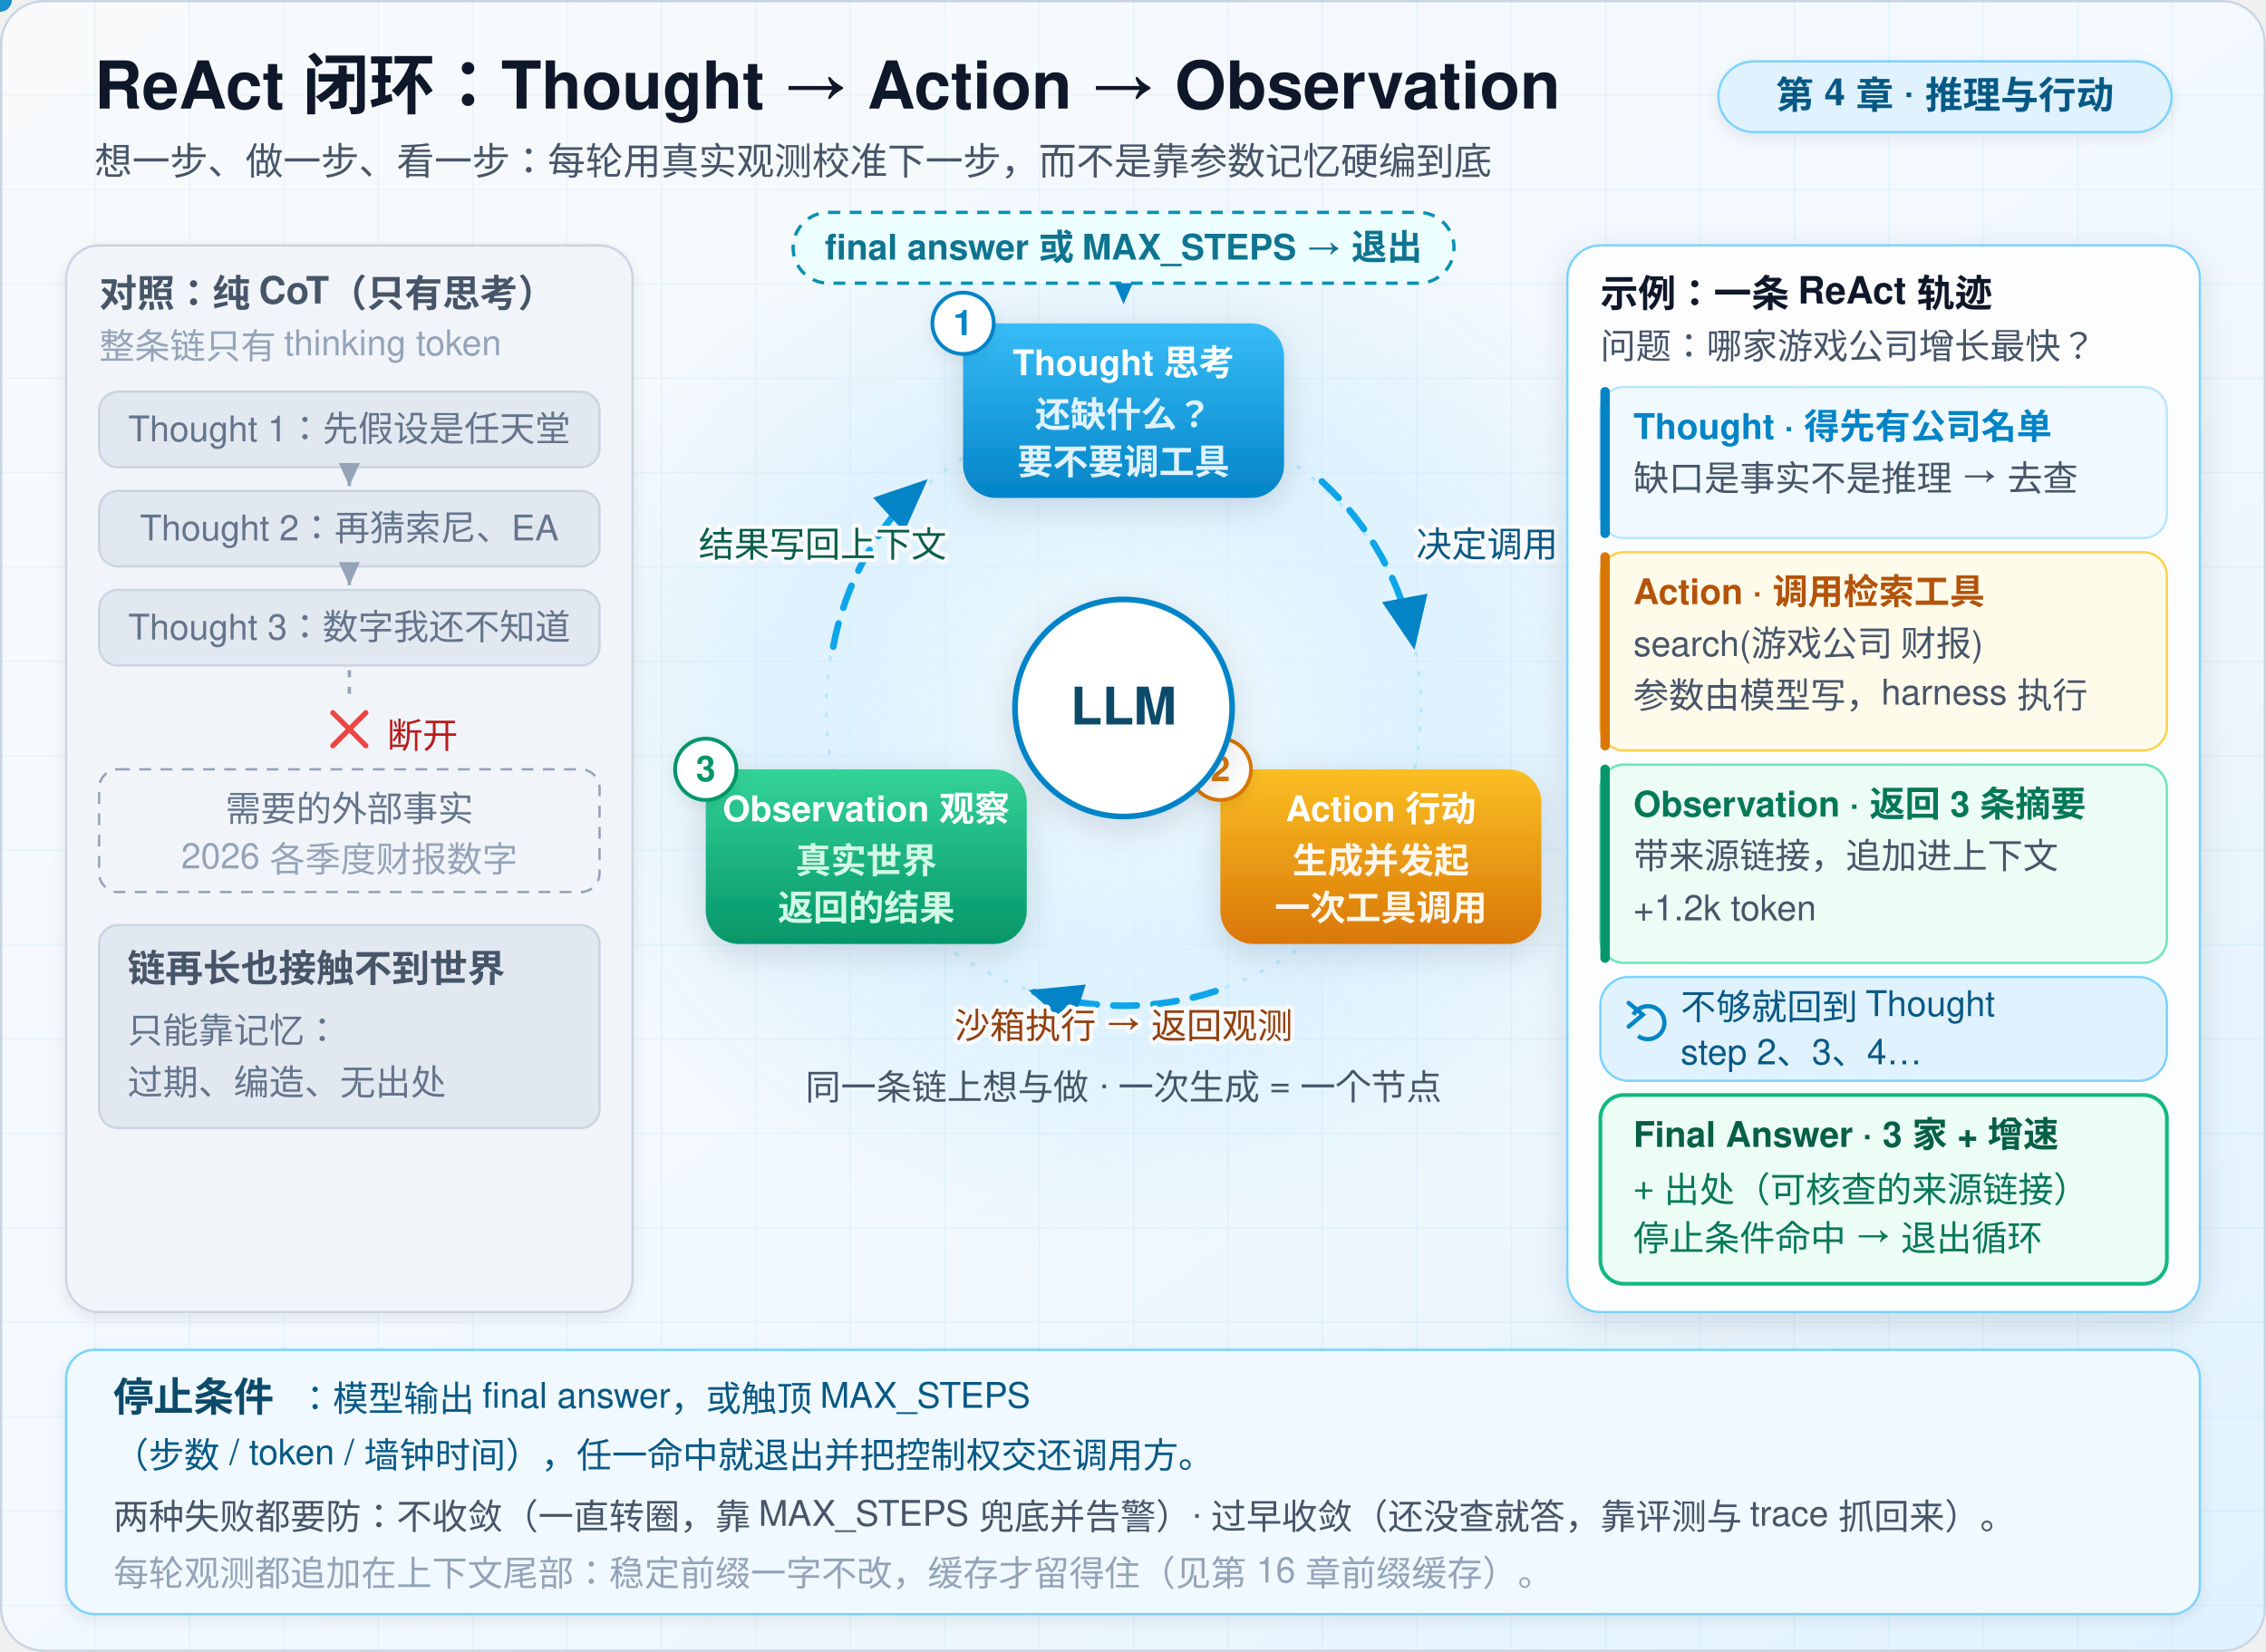
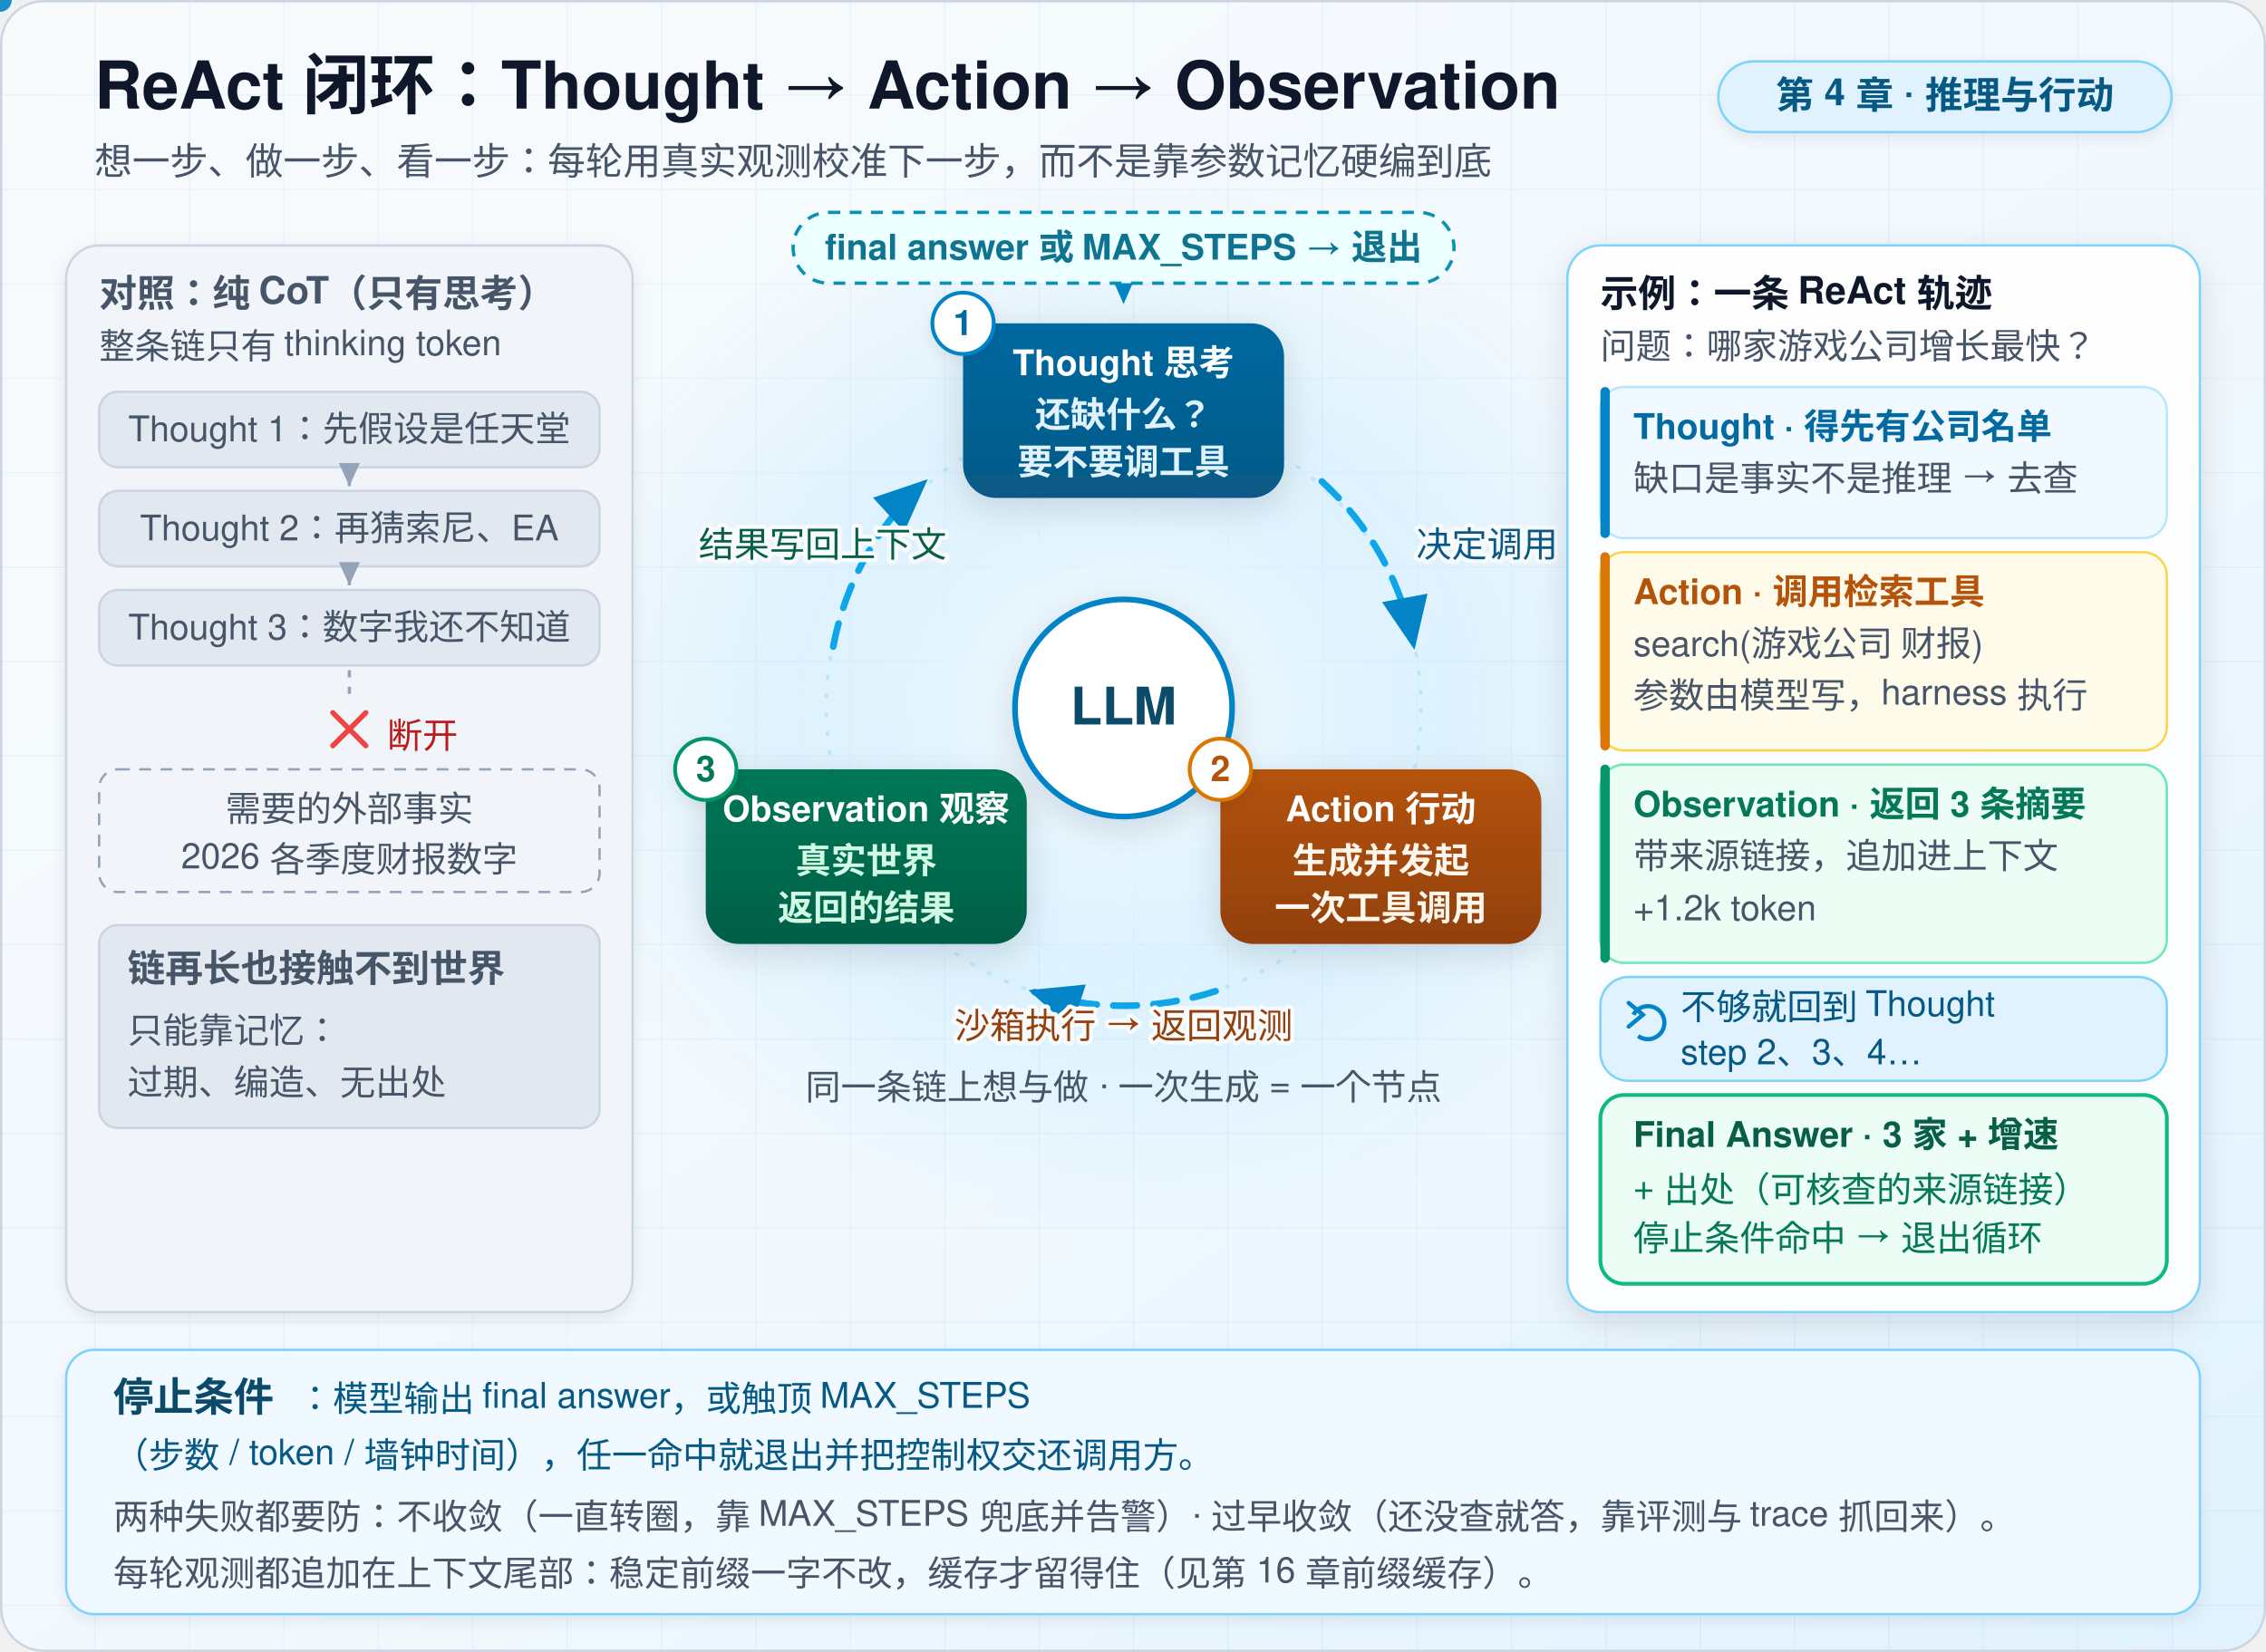
<svg xmlns="http://www.w3.org/2000/svg" viewBox="0 0 960 700" width="960" height="700" font-family="-apple-system,Segoe UI,Helvetica,Arial,sans-serif" font-size="15" role="img" aria-label="ReAct 闭环示意图：LLM 居中，Thought、Action、Observation 三节点顺时针循环并带流动动画；右侧示例轨迹卡（查游戏公司财报），左侧灰色对比卡说明纯 CoT 只有思考链接触不到世界；底部说明停止条件是输出 final answer 或触顶 MAX_STEPS">
  <defs>
    <linearGradient id="bg2" x1="0" y1="0" x2="1" y2="1">
      <stop offset="0%" stop-color="#f8fafc" />
      <stop offset="55%" stop-color="#f2f9fe" />
      <stop offset="100%" stop-color="#e0f2fe" />
    </linearGradient>
    <radialGradient id="glow" cx="50%" cy="50%" r="50%">
      <stop offset="0%" stop-color="#ffffff" stop-opacity="0.95" />
      <stop offset="60%" stop-color="#bae6fd" stop-opacity="0.35" />
      <stop offset="100%" stop-color="#bae6fd" stop-opacity="0" />
    </radialGradient>
    <pattern id="grid2" width="40" height="40" patternUnits="userSpaceOnUse">
      <path d="M40 0H0V40" fill="none" stroke="#0284c7" stroke-opacity="0.07" stroke-width="1" />
    </pattern>
    <linearGradient id="gTh" x1="0" y1="0" x2="0" y2="1">
-       <stop offset="0%" stop-color="#38bdf8" />
-       <stop offset="100%" stop-color="#0284c7" />
+       <stop offset="0%" stop-color="#0369a1" />
+       <stop offset="100%" stop-color="#075985" />
    </linearGradient>
    <linearGradient id="gAc" x1="0" y1="0" x2="0" y2="1">
-       <stop offset="0%" stop-color="#fbbf24" />
-       <stop offset="100%" stop-color="#d97706" />
+       <stop offset="0%" stop-color="#b45309" />
+       <stop offset="100%" stop-color="#92400e" />
    </linearGradient>
    <linearGradient id="gOb" x1="0" y1="0" x2="0" y2="1">
-       <stop offset="0%" stop-color="#34d399" />
-       <stop offset="100%" stop-color="#059669" />
+       <stop offset="0%" stop-color="#047857" />
+       <stop offset="100%" stop-color="#065f46" />
    </linearGradient>
    <filter id="sh2" x="-25%" y="-25%" width="150%" height="150%">
      <feDropShadow dx="0" dy="4" stdDeviation="7" flood-color="#0f172a" flood-opacity="0.13" />
    </filter>
    <filter id="sh2s" x="-25%" y="-25%" width="150%" height="150%">
      <feDropShadow dx="0" dy="2" stdDeviation="3" flood-color="#0f172a" flood-opacity="0.08" />
    </filter>
    <marker id="arrSky" markerWidth="11" markerHeight="11" refX="7.5" refY="3.5" orient="auto">
      <path d="M0,0 L8,3.5 L0,7 z" fill="#0284c7" />
    </marker>
    <marker id="arrGy" markerWidth="10" markerHeight="10" refX="7" refY="3.2" orient="auto">
      <path d="M0,0 L7,3.2 L0,6.4 z" fill="#94a3b8" />
    </marker>
  </defs>
  <rect width="960" height="700" rx="18" fill="url(#bg2)" />
  <rect width="960" height="700" rx="18" fill="url(#grid2)" />
  <ellipse cx="476" cy="300" rx="250" ry="230" fill="url(#glow)" />
  <rect x="0.5" y="0.5" width="959" height="699" rx="18" fill="none" stroke="#cbd5e1" />
  <text x="40" y="46" font-size="28" font-weight="700" fill="#0f172a">ReAct 闭环：Thought → Action → Observation</text>
  <text x="40" y="74" font-size="16" fill="#475569">想一步、做一步、看一步：每轮用真实观测校准下一步，而不是靠参数记忆硬编到底</text>
  <g filter="url(#sh2s)">
    <rect x="728" y="26" width="192" height="30" rx="15" fill="#e0f2fe" stroke="#7dd3fc" />
  </g>
  <text x="824" y="46" text-anchor="middle" font-size="16" font-weight="700" fill="#075985">第 4 章 · 推理与行动</text>
  <g filter="url(#sh2s)">
    <rect x="28" y="104" width="240" height="452" rx="14" fill="#f1f5f9" stroke="#cbd5e1" />
  </g>
  <text x="42" y="130" font-size="16" font-weight="700" fill="#475569">对照：纯 CoT（只有思考）</text>
-   <text x="42" y="152" font-size="15" fill="#94a3b8">整条链只有 thinking token</text>
+   <text x="42" y="152" font-size="15" fill="#475569">整条链只有 thinking token</text>
  <rect x="42" y="166" width="212" height="32" rx="8" fill="#e2e8f0" stroke="#cbd5e1" />
-   <text x="148" y="187" text-anchor="middle" font-size="15" fill="#64748b">Thought 1：先假设是任天堂</text>
+   <text x="148" y="187" text-anchor="middle" font-size="15" fill="#475569">Thought 1：先假设是任天堂</text>
  <path d="M148 198v8" stroke="#94a3b8" stroke-width="1.4" marker-end="url(#arrGy)" />
  <rect x="42" y="208" width="212" height="32" rx="8" fill="#e2e8f0" stroke="#cbd5e1" />
-   <text x="148" y="229" text-anchor="middle" font-size="15" fill="#64748b">Thought 2：再猜索尼、EA</text>
+   <text x="148" y="229" text-anchor="middle" font-size="15" fill="#475569">Thought 2：再猜索尼、EA</text>
  <path d="M148 240v8" stroke="#94a3b8" stroke-width="1.4" marker-end="url(#arrGy)" />
  <rect x="42" y="250" width="212" height="32" rx="8" fill="#e2e8f0" stroke="#cbd5e1" />
-   <text x="148" y="271" text-anchor="middle" font-size="15" fill="#64748b">Thought 3：数字我还不知道</text>
+   <text x="148" y="271" text-anchor="middle" font-size="15" fill="#475569">Thought 3：数字我还不知道</text>
  <path d="M148 284v12" stroke="#94a3b8" stroke-width="1.4" stroke-dasharray="3 4" />
  <g stroke="#ef4444" stroke-width="2.2" stroke-linecap="round">
    <path d="M141 302 L155 316" />
    <path d="M155 302 L141 316" />
  </g>
  <text x="164" y="317" font-size="15" fill="#b91c1c">断开</text>
  <rect x="42" y="326" width="212" height="52" rx="8" fill="none" stroke="#94a3b8" stroke-dasharray="5 4" />
-   <text x="148" y="348" text-anchor="middle" font-size="15" fill="#64748b">需要的外部事实</text>
-   <text x="148" y="368" text-anchor="middle" font-size="15" fill="#94a3b8">2026 各季度财报数字</text>
+   <text x="148" y="348" text-anchor="middle" font-size="15" fill="#475569">需要的外部事实</text>
+   <text x="148" y="368" text-anchor="middle" font-size="15" fill="#475569">2026 各季度财报数字</text>
  <rect x="42" y="392" width="212" height="86" rx="8" fill="#e2e8f0" stroke="#cbd5e1" />
  <text x="54" y="416" font-size="16" font-weight="700" fill="#475569">链再长也接触不到世界</text>
-   <text x="54" y="442" font-size="15" fill="#64748b">只能靠记忆：</text>
-   <text x="54" y="464" font-size="15" fill="#64748b">过期、编造、无出处</text>
+   <text x="54" y="442" font-size="15" fill="#475569">只能靠记忆：</text>
+   <text x="54" y="464" font-size="15" fill="#475569">过期、编造、无出处</text>
  <circle cx="476" cy="300" r="126" fill="none" stroke="#bae6fd" stroke-width="1.4" stroke-dasharray="2 6" />
  <g fill="none" stroke="#0ea5e9" stroke-width="2.8" stroke-linecap="round" stroke-dasharray="10 7" marker-end="url(#arrSky)">
    <path d="M560 204 A126 126 0 0 1 599 274">
      <animate attributeName="stroke-dashoffset" values="0;-51" dur="2.6s" repeatCount="indefinite" />
    </path>
    <path d="M515 420 A126 126 0 0 1 437 420">
      <animate attributeName="stroke-dashoffset" values="0;-51" dur="2.6s" begin="-0.9s" repeatCount="indefinite" />
    </path>
    <path d="M353 274 A126 126 0 0 1 392 204">
      <animate attributeName="stroke-dashoffset" values="0;-51" dur="2.6s" begin="-1.8s" repeatCount="indefinite" />
    </path>
  </g>
  <circle r="5" fill="#0284c7" fill-opacity="0.9">
    <animateMotion dur="4s" repeatCount="indefinite" path="M476 174 A126 126 0 0 1 585 363 A126 126 0 0 1 367 363 A126 126 0 0 1 476 174" />
  </circle>
  <path d="M476 121v7" stroke="#0891b2" stroke-width="1.8" stroke-dasharray="4 3" marker-end="url(#arrSky)" />
  <rect x="336" y="90" width="280" height="30" rx="15" fill="#ecfeff" stroke="#0891b2" stroke-width="1.4" stroke-dasharray="5 4" />
  <text x="476" y="110" text-anchor="middle" font-size="15" font-weight="700" fill="#0e7490">final answer 或 MAX_STEPS → 退出</text>
  <g filter="url(#sh2)">
    <rect x="408" y="137" width="136" height="74" rx="14" fill="url(#gTh)" />
    <rect x="517" y="326" width="136" height="74" rx="14" fill="url(#gAc)" />
    <rect x="299" y="326" width="136" height="74" rx="14" fill="url(#gOb)" />
  </g>
  <g text-anchor="middle" font-weight="700">
    <text x="476" y="159" font-size="15" fill="#ffffff">Thought 思考</text>
    <text x="476" y="181" font-size="15" fill="#e0f2fe">还缺什么？</text>
    <text x="476" y="201" font-size="15" fill="#e0f2fe">要不要调工具</text>
    <text x="585" y="348" font-size="15" fill="#ffffff">Action 行动</text>
    <text x="585" y="370" font-size="15" fill="#fff7ed">生成并发起</text>
    <text x="585" y="390" font-size="15" fill="#fff7ed">一次工具调用</text>
    <text x="367" y="348" font-size="15" fill="#ffffff">Observation 观察</text>
    <text x="367" y="370" font-size="15" fill="#d1fae5">真实世界</text>
    <text x="367" y="390" font-size="15" fill="#d1fae5">返回的结果</text>
  </g>
+   <circle cx="476" cy="300" r="46" fill="#ffffff" stroke="#0284c7" stroke-width="2.4" filter="url(#sh2)" />
+   <text x="476" y="307" text-anchor="middle" font-size="22" font-weight="700" fill="#0c4a6a">LLM</text>
  <g filter="url(#sh2s)">
    <circle cx="408" cy="137" r="13" fill="#ffffff" stroke="#0284c7" stroke-width="1.6" />
    <circle cx="517" cy="326" r="13" fill="#ffffff" stroke="#d97706" stroke-width="1.6" />
    <circle cx="299" cy="326" r="13" fill="#ffffff" stroke="#059669" stroke-width="1.6" />
  </g>
  <g text-anchor="middle" font-size="15" font-weight="700">
-     <text x="408" y="142" fill="#0284c7">1</text>
-     <text x="517" y="331" fill="#d97706">2</text>
-     <text x="299" y="331" fill="#059669">3</text>
+     <text x="408" y="142" fill="#0369a1">1</text>
+     <text x="517" y="331" fill="#b45309">2</text>
+     <text x="299" y="331" fill="#047857">3</text>
  </g>
-   <circle cx="476" cy="300" r="46" fill="#ffffff" stroke="#0284c7" stroke-width="2.4" filter="url(#sh2)" />
-   <text x="476" y="307" text-anchor="middle" font-size="22" font-weight="700" fill="#0c4a6a">LLM</text>
  <text x="476" y="466" text-anchor="middle" font-size="15" fill="#475569">同一条链上想与做 · 一次生成 = 一个节点</text>
  <text x="600" y="236" font-size="15" fill="none" stroke="#f8fafc" stroke-width="3.5" stroke-linejoin="round">决定调用</text>
  <text x="600" y="236" font-size="15" fill="#075985">决定调用</text>
  <text x="476" y="440" text-anchor="middle" font-size="15" fill="none" stroke="#f8fafc" stroke-width="3.5" stroke-linejoin="round">沙箱执行 → 返回观测</text>
  <text x="476" y="440" text-anchor="middle" font-size="15" fill="#92400e">沙箱执行 → 返回观测</text>
  <text x="296" y="236" font-size="15" fill="none" stroke="#f8fafc" stroke-width="3.5" stroke-linejoin="round">结果写回上下文</text>
  <text x="296" y="236" font-size="15" fill="#065f46">结果写回上下文</text>
  <g filter="url(#sh2)">
    <rect x="664" y="104" width="268" height="452" rx="14" fill="#ffffff" fill-opacity="0.9" stroke="#7dd3fc" />
  </g>
  <text x="678" y="130" font-size="16" font-weight="700" fill="#0f172a">示例：一条 ReAct 轨迹</text>
  <text x="678" y="152" font-size="15" fill="#475569">问题：哪家游戏公司增长最快？</text>
  <rect x="678" y="164" width="240" height="64" rx="10" fill="#f0f9ff" stroke="#bae6fd" />
  <rect x="678" y="164" width="4" height="64" rx="2" fill="#0284c7" />
-   <text x="692" y="186" font-size="15" font-weight="700" fill="#0284c7">Thought · 得先有公司名单</text>
+   <text x="692" y="186" font-size="15" font-weight="700" fill="#0369a1">Thought · 得先有公司名单</text>
  <text x="692" y="208" font-size="15" fill="#475569">缺口是事实不是推理 → 去查</text>
  <rect x="678" y="234" width="240" height="84" rx="10" fill="#fffbeb" stroke="#fcd34d" />
  <rect x="678" y="234" width="4" height="84" rx="2" fill="#d97706" />
  <text x="692" y="256" font-size="15" font-weight="700" fill="#b45309">Action · 调用检索工具</text>
  <text x="692" y="278" font-size="15" fill="#475569">search(游戏公司 财报)</text>
  <text x="692" y="300" font-size="15" fill="#475569">参数由模型写，harness 执行</text>
  <rect x="678" y="324" width="240" height="84" rx="10" fill="#ecfdf5" stroke="#6ee7b7" />
  <rect x="678" y="324" width="4" height="84" rx="2" fill="#059669" />
  <text x="692" y="346" font-size="15" font-weight="700" fill="#047857">Observation · 返回 3 条摘要</text>
  <text x="692" y="368" font-size="15" fill="#475569">带来源链接，追加进上下文</text>
  <text x="692" y="390" font-size="15" fill="#475569">+1.2k token</text>
  <rect x="678" y="414" width="240" height="44" rx="12" fill="#e0f2fe" stroke="#7dd3fc" />
  <path d="M692 430 a7 7 0 1 1 2 9" fill="none" stroke="#0284c7" stroke-width="1.8" />
  <path d="M690 425 L696 430 L690 435" fill="none" stroke="#0284c7" stroke-width="1.8" stroke-linecap="round" />
  <text x="712" y="432" font-size="15" fill="#075985">不够就回到 Thought</text>
  <text x="712" y="451" font-size="15" fill="#075985">step 2、3、4…</text>
  <rect x="678" y="464" width="240" height="80" rx="10" fill="#ecfdf5" stroke="#10b981" stroke-width="1.6" />
  <text x="692" y="486" font-size="15" font-weight="700" fill="#065f46">Final Answer · 3 家 + 增速</text>
  <text x="692" y="508" font-size="15" fill="#047857">+ 出处（可核查的来源链接）</text>
  <text x="692" y="530" font-size="15" fill="#047857">停止条件命中 → 退出循环</text>
  <g filter="url(#sh2s)">
    <rect x="28" y="572" width="904" height="112" rx="12" fill="#f0f9ff" stroke="#7dd3fc" />
  </g>
  <text x="48" y="598" font-size="17" font-weight="700" fill="#0c4a6a">停止条件</text>
  <text x="126" y="598" font-size="15" fill="#075985">：模型输出 final answer，或触顶 MAX_STEPS</text>
  <text x="48" y="622" font-size="15" fill="#075985">（步数 / token / 墙钟时间），任一命中就退出并把控制权交还调用方。</text>
  <text x="48" y="648" font-size="15" fill="#475569">两种失败都要防：不收敛（一直转圈，靠 MAX_STEPS 兜底并告警）· 过早收敛（还没查就答，靠评测与 trace 抓回来）。</text>
-   <text x="48" y="672" font-size="15" fill="#94a3b8">每轮观测都追加在上下文尾部：稳定前缀一字不改，缓存才留得住（见第 16 章前缀缓存）。</text>
+   <text x="48" y="672" font-size="15" fill="#475569">每轮观测都追加在上下文尾部：稳定前缀一字不改，缓存才留得住（见第 16 章前缀缓存）。</text>
</svg>
